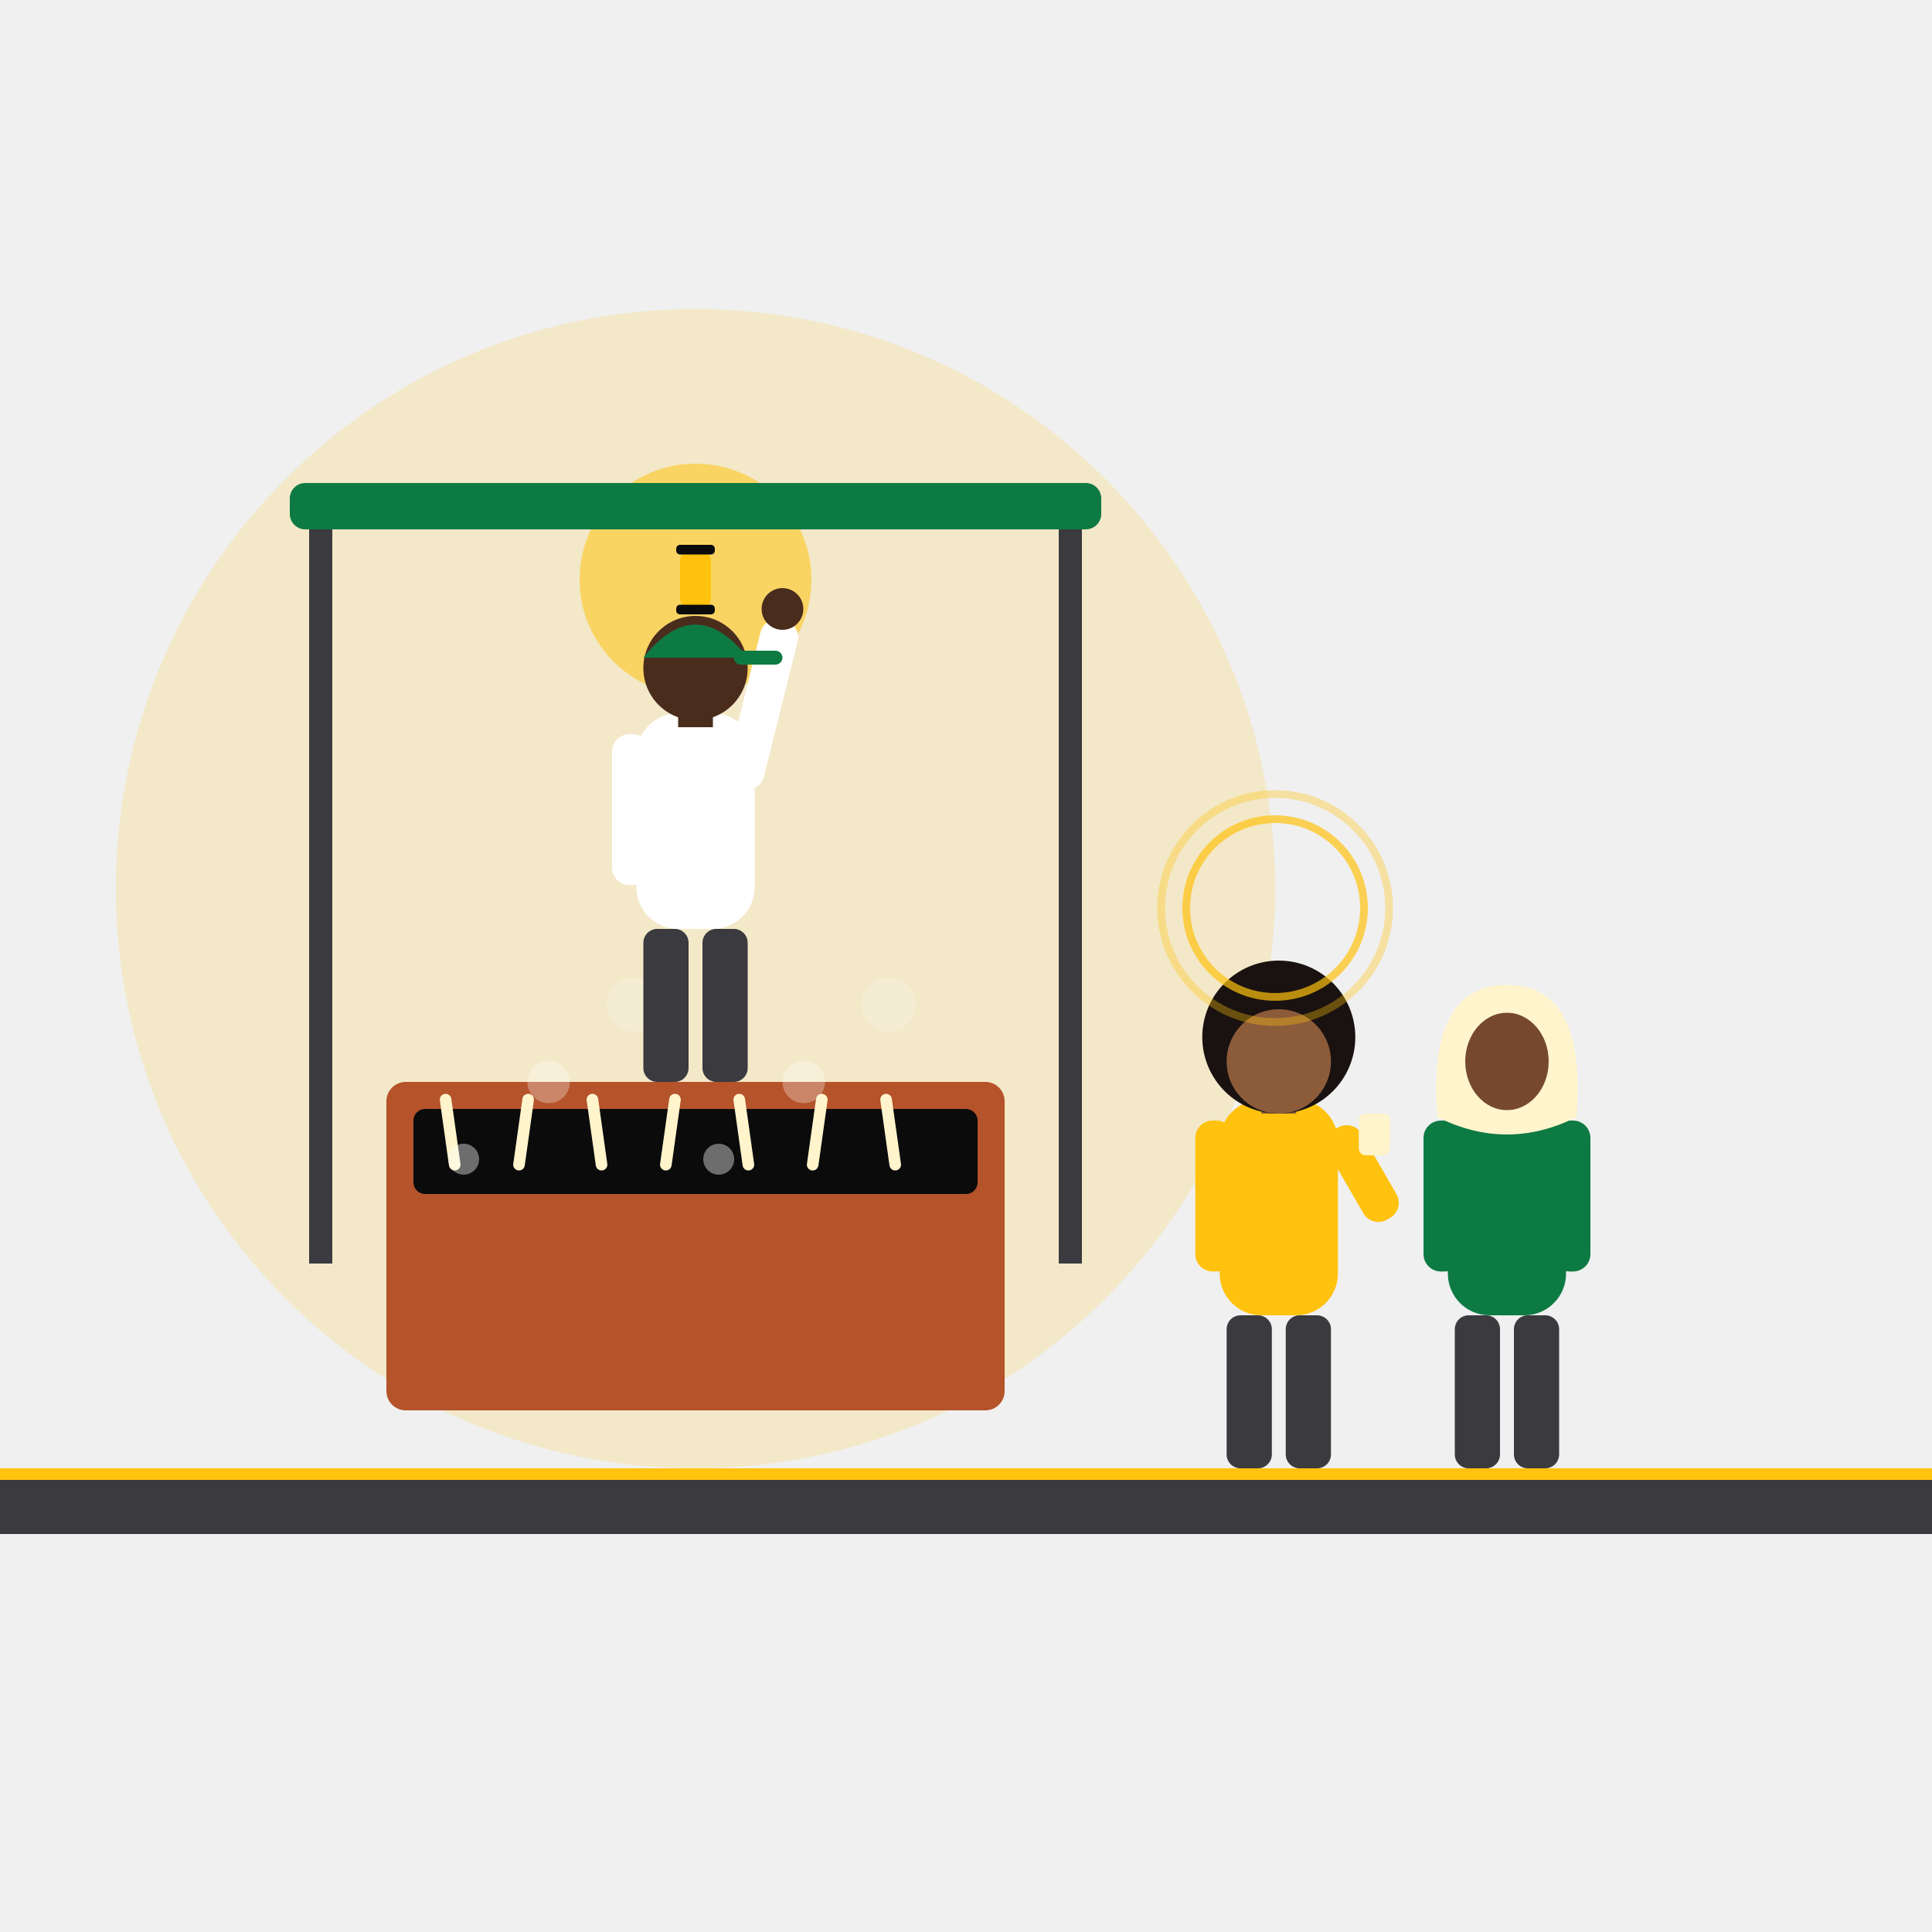
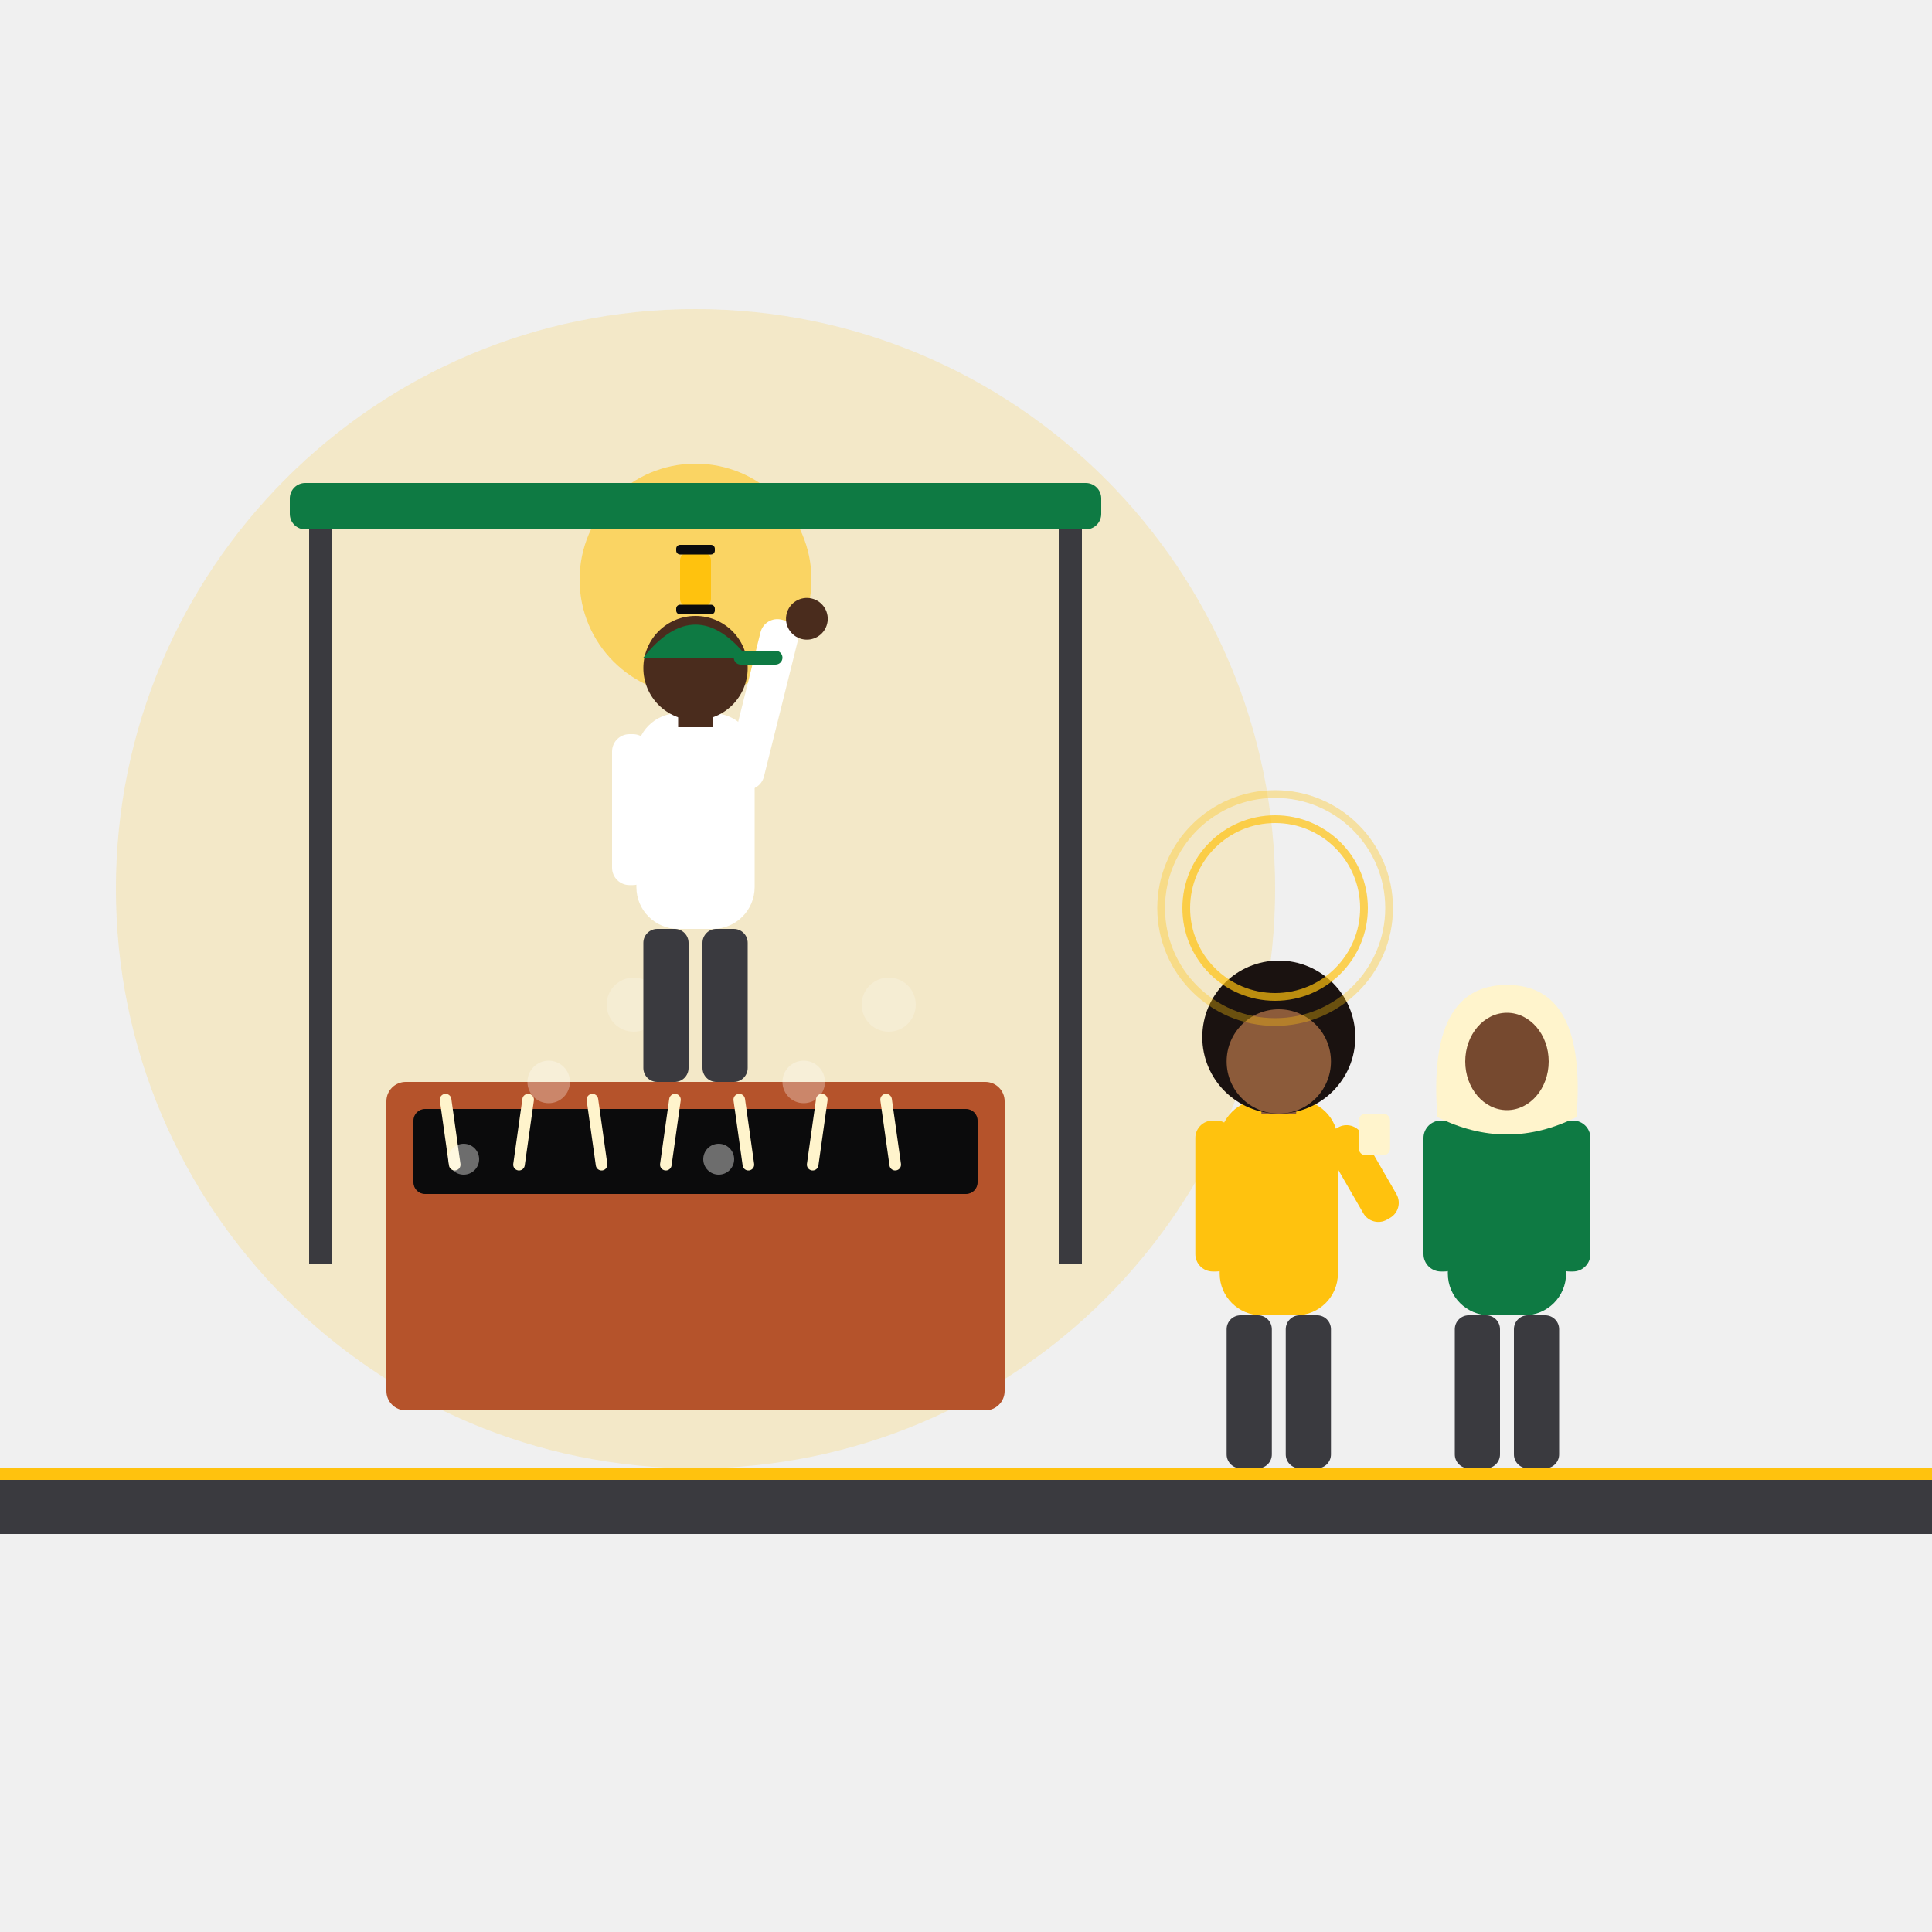
<svg xmlns="http://www.w3.org/2000/svg" width="1000" height="1000" viewBox="0 0 1000 1000">
  <circle cx="360" cy="460" r="300" fill="#FFC20E" opacity="0.18" />
  <circle cx="360" cy="300" r="60" fill="#FFC20E" opacity="0.544" />
  <rect x="352" y="286" width="16" height="28" rx="4" fill="#FFC20E" />
  <rect x="350" y="282" width="20" height="5" rx="2" fill="#0B0B0C" />
  <rect x="350" y="313" width="20" height="5" rx="2" fill="#0B0B0C" />
  <rect x="150" y="250" width="420" height="24" rx="8" fill="#0E7A43" />
  <rect x="160" y="274" width="12" height="380" rx="0" fill="#3A3A3F" />
  <rect x="548" y="274" width="12" height="380" rx="0" fill="#3A3A3F" />
  <rect x="0" y="760" width="1000" height="34" rx="0" fill="#3A3A3F" />
  <rect x="0" y="760" width="1000" height="6" rx="0" fill="#FFC20E" />
  <rect x="200" y="560" width="320" height="170" rx="10" fill="#B5532B" />
  <rect x="214" y="574" width="292" height="44" rx="6" fill="#0B0B0C" />
  <rect x="230" y="566" width="6" height="40" rx="3" fill="#FFF4CC" transform="rotate(-8 233 586)" />
  <rect x="268" y="566" width="6" height="40" rx="3" fill="#FFF4CC" transform="rotate(8 271 586)" />
  <rect x="306" y="566" width="6" height="40" rx="3" fill="#FFF4CC" transform="rotate(-8 309 586)" />
  <rect x="344" y="566" width="6" height="40" rx="3" fill="#FFF4CC" transform="rotate(8 347 586)" />
  <rect x="382" y="566" width="6" height="40" rx="3" fill="#FFF4CC" transform="rotate(-8 385 586)" />
  <rect x="420" y="566" width="6" height="40" rx="3" fill="#FFF4CC" transform="rotate(8 423 586)" />
  <rect x="458" y="566" width="6" height="40" rx="3" fill="#FFF4CC" transform="rotate(-8 461 586)" />
  <circle cx="240" cy="600" r="8" fill="#FFFFFF" opacity="0.4" />
  <circle cx="284" cy="560" r="11" fill="#FFFFFF" opacity="0.3" />
  <circle cx="328" cy="520" r="14" fill="#FFFFFF" opacity="0.2" />
  <circle cx="372" cy="600" r="8" fill="#FFFFFF" opacity="0.4" />
  <circle cx="416" cy="560" r="11" fill="#FFFFFF" opacity="0.3" />
  <circle cx="460" cy="520" r="14" fill="#FFFFFF" opacity="0.2" />
  <g transform="translate(360 0)">
    <rect x="-27" y="480.8" width="23.4" height="79.2" rx="7.2" fill="#3A3A3F" />
    <rect x="3.6" y="480.8" width="23.4" height="79.2" rx="7.2" fill="#3A3A3F" />
    <rect x="-30.6" y="369.2" width="61.2" height="111.6" rx="21.6" fill="#FFFFFF" />
    <rect x="-43.2" y="380" width="19.8" height="78.12" rx="9" fill="#FFFFFF" />
-     <rect x="23.4" y="318.8" width="19.8" height="90" rx="9" fill="#FFFFFF" transform="rotate(14 30.6 369.2)" />
-     <circle cx="45" cy="315.2" r="10.8" fill="#4A2C1D" />
+     <g transform="rotate(14 30.6 369.2)">
+       <rect x="23.4" y="318.8" width="19.8" height="90" rx="9" fill="#FFFFFF" />
+       <circle cx="45" cy="315.2" r="10.8" fill="#4A2C1D" />
+     </g>
    <rect x="-9" y="358.4" width="18" height="18" fill="#4A2C1D" />
    <circle cx="0" cy="345.8" r="27" fill="#4A2C1D" />
    <path d="M-27 340.4 Q0 306.2 27 340.4 Z" fill="#0E7A43" />
    <rect x="19.8" y="336.8" width="25.2" height="7.2" rx="3.6" fill="#0E7A43" />
  </g>
  <g transform="translate(661.9021 0)">
    <rect x="-27" y="680.8" width="23.4" height="79.2" rx="7.2" fill="#3A3A3F" />
    <rect x="3.6" y="680.8" width="23.4" height="79.2" rx="7.2" fill="#3A3A3F" />
    <rect x="-30.6" y="569.2" width="61.2" height="111.6" rx="21.6" fill="#FFC20E" />
    <rect x="-43.2" y="580" width="19.8" height="78.12" rx="9" fill="#FFC20E" />
    <rect x="19.8" y="583.6" width="19.8" height="54" rx="9" fill="#FFC20E" transform="rotate(-30 30.6 583.6)" />
    <rect x="41.4" y="576.4" width="16.2" height="21.6" rx="3.6" fill="#FFF4CC" />
    <rect x="-9" y="558.4" width="18" height="18" fill="#8C5B3A" />
    <circle cx="0" cy="545.8" r="27" fill="#8C5B3A" />
    <circle cx="0" cy="536.8" r="39.6" fill="#1A1210" />
    <circle cx="0" cy="549.4" r="27" fill="#8C5B3A" />
  </g>
  <g transform="translate(780 0)">
    <rect x="-27" y="680.8" width="23.4" height="79.2" rx="7.2" fill="#3A3A3F" />
    <rect x="3.6" y="680.8" width="23.4" height="79.2" rx="7.2" fill="#3A3A3F" />
    <rect x="-30.6" y="569.2" width="61.2" height="111.6" rx="21.6" fill="#0E7A43" />
    <rect x="-43.2" y="580" width="19.8" height="78.12" rx="9" fill="#0E7A43" />
    <rect x="23.4" y="580" width="19.8" height="78.12" rx="9" fill="#0E7A43" />
    <rect x="-9" y="558.4" width="18" height="18" fill="#76492F" />
    <circle cx="0" cy="545.8" r="27" fill="#76492F" />
    <path d="M-36 578.2 Q-41.4 509.8 0 509.8 Q41.4 509.8 36 578.2 Q0 596.2 -36 578.2 Z" fill="#FFF4CC" />
    <ellipse cx="0" cy="549.4" rx="21.6" ry="25.2" fill="#76492F" />
  </g>
  <circle cx="660" cy="470" r="46" fill="none" stroke="#FFC20E" stroke-width="4" opacity="0.7" />
  <circle cx="660" cy="470" r="59" fill="none" stroke="#FFC20E" stroke-width="4" opacity="0.35" />
</svg>
